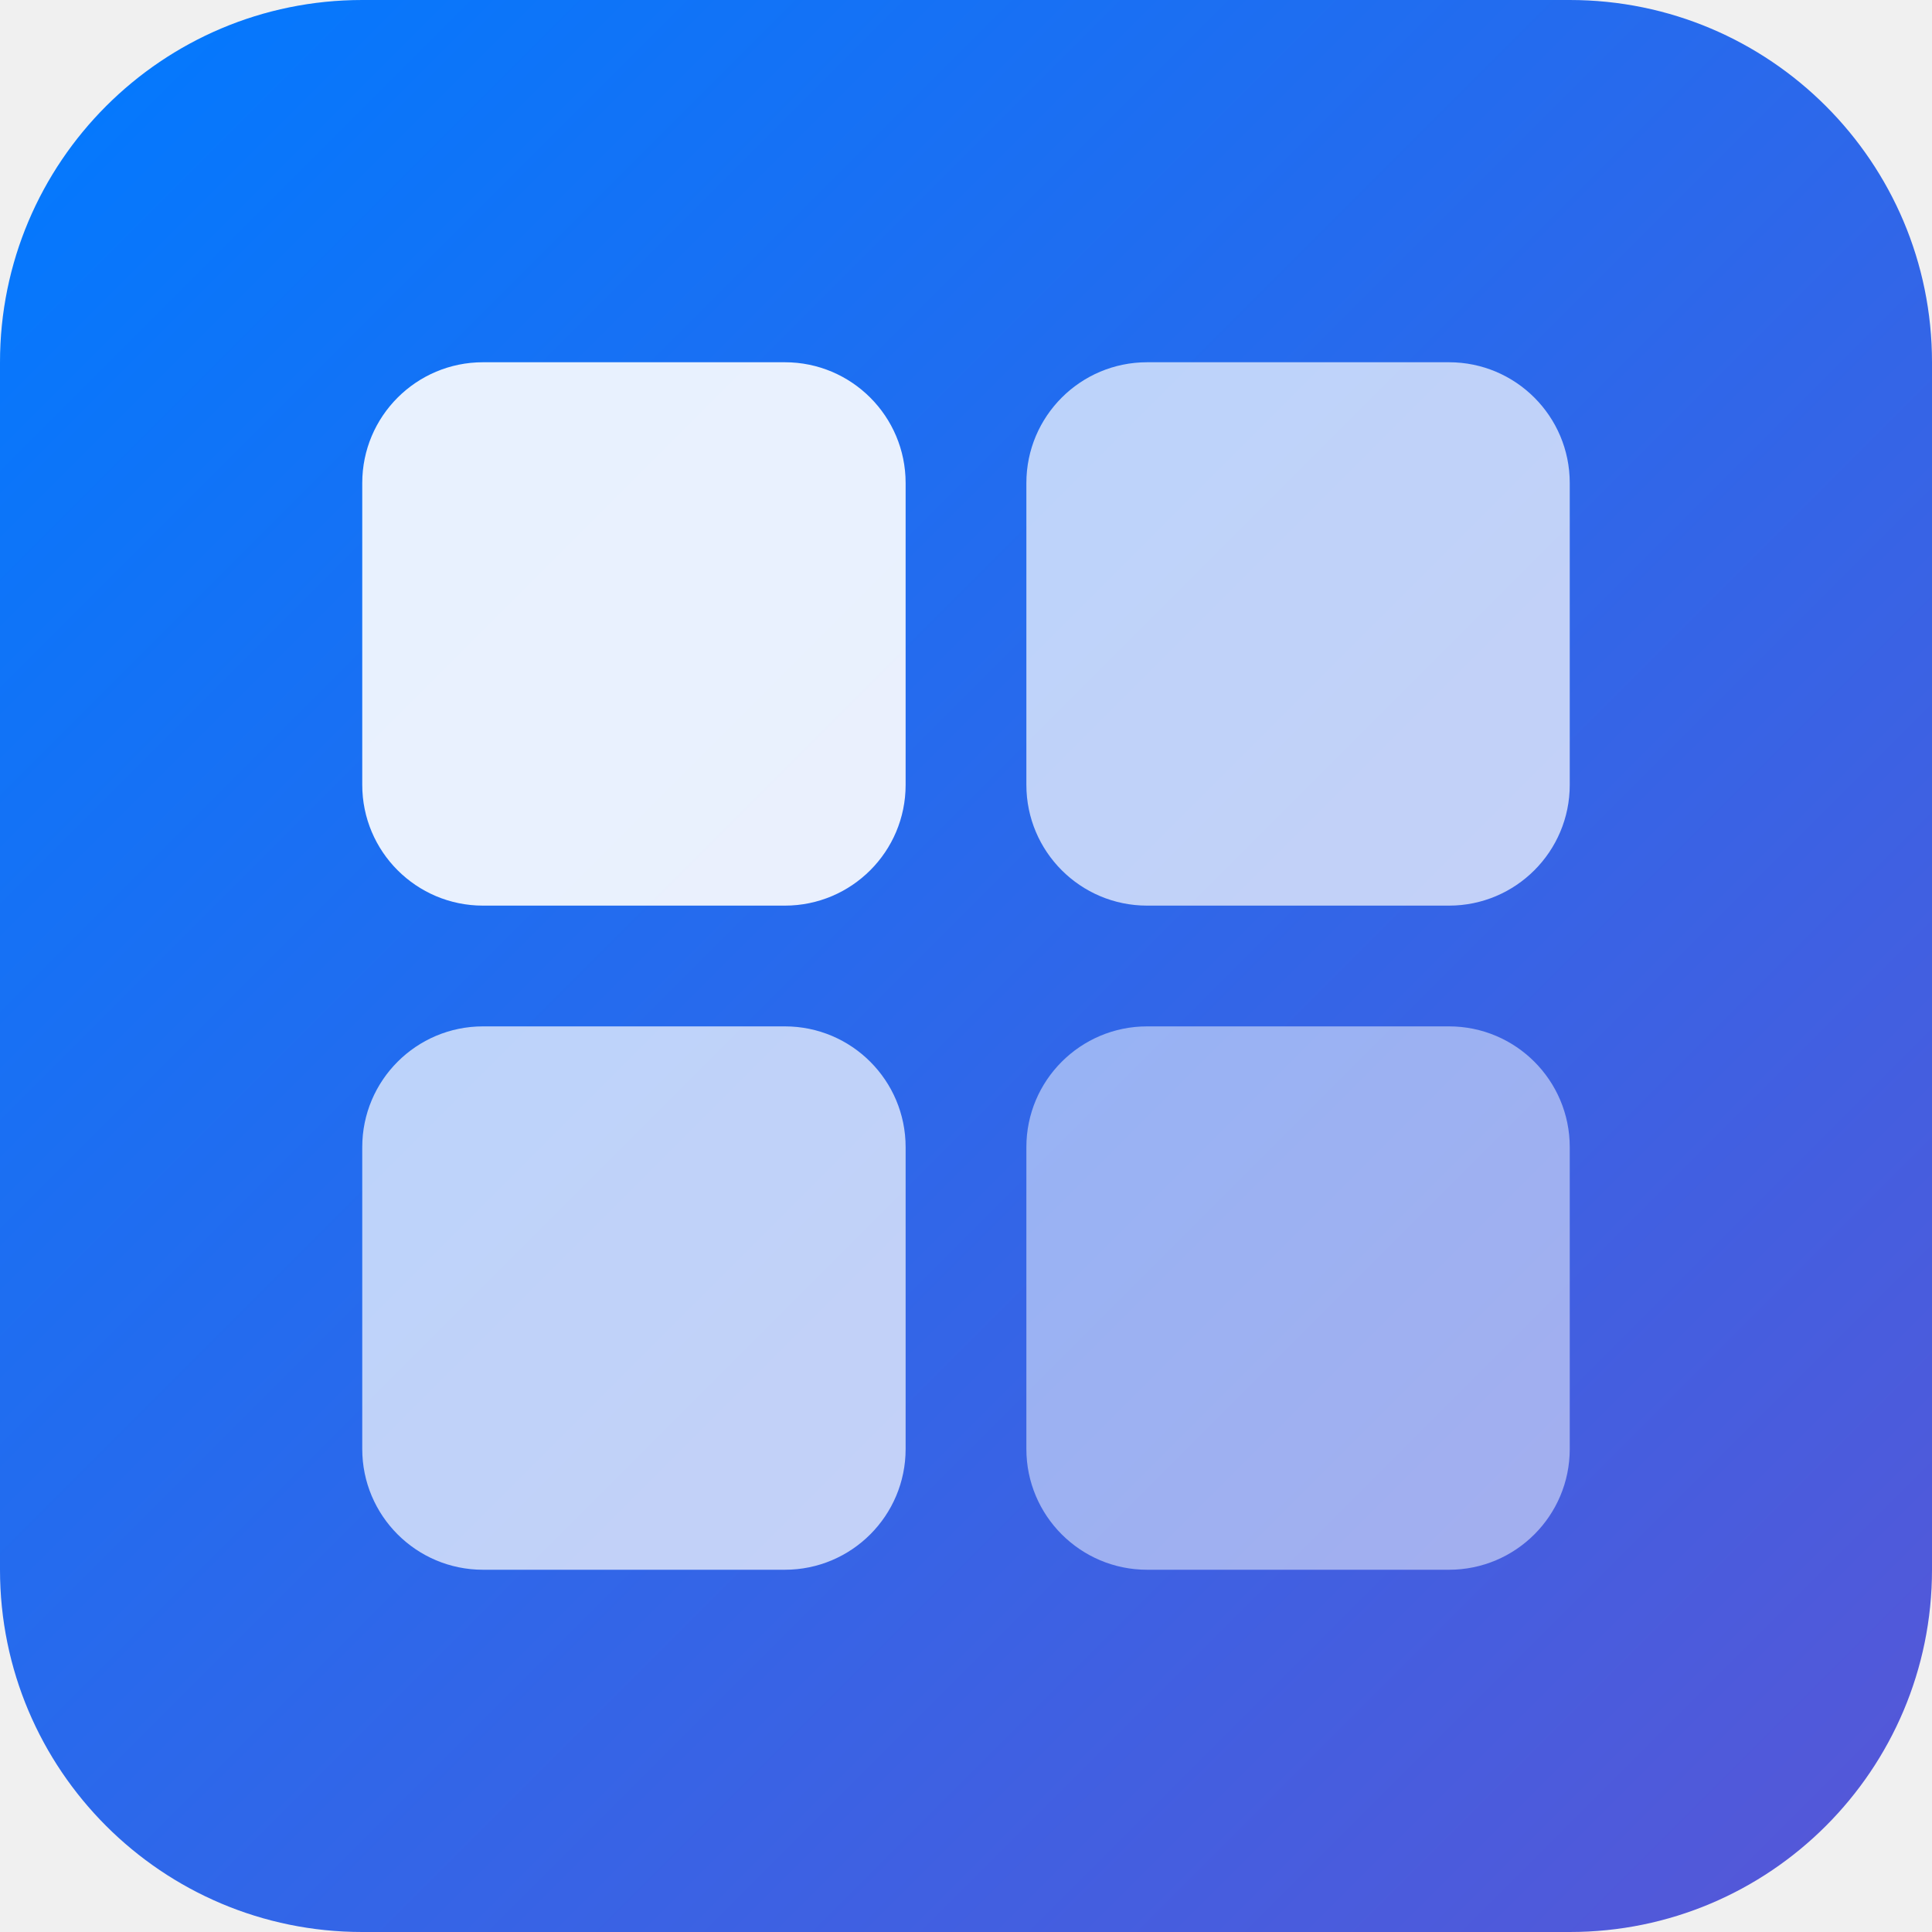
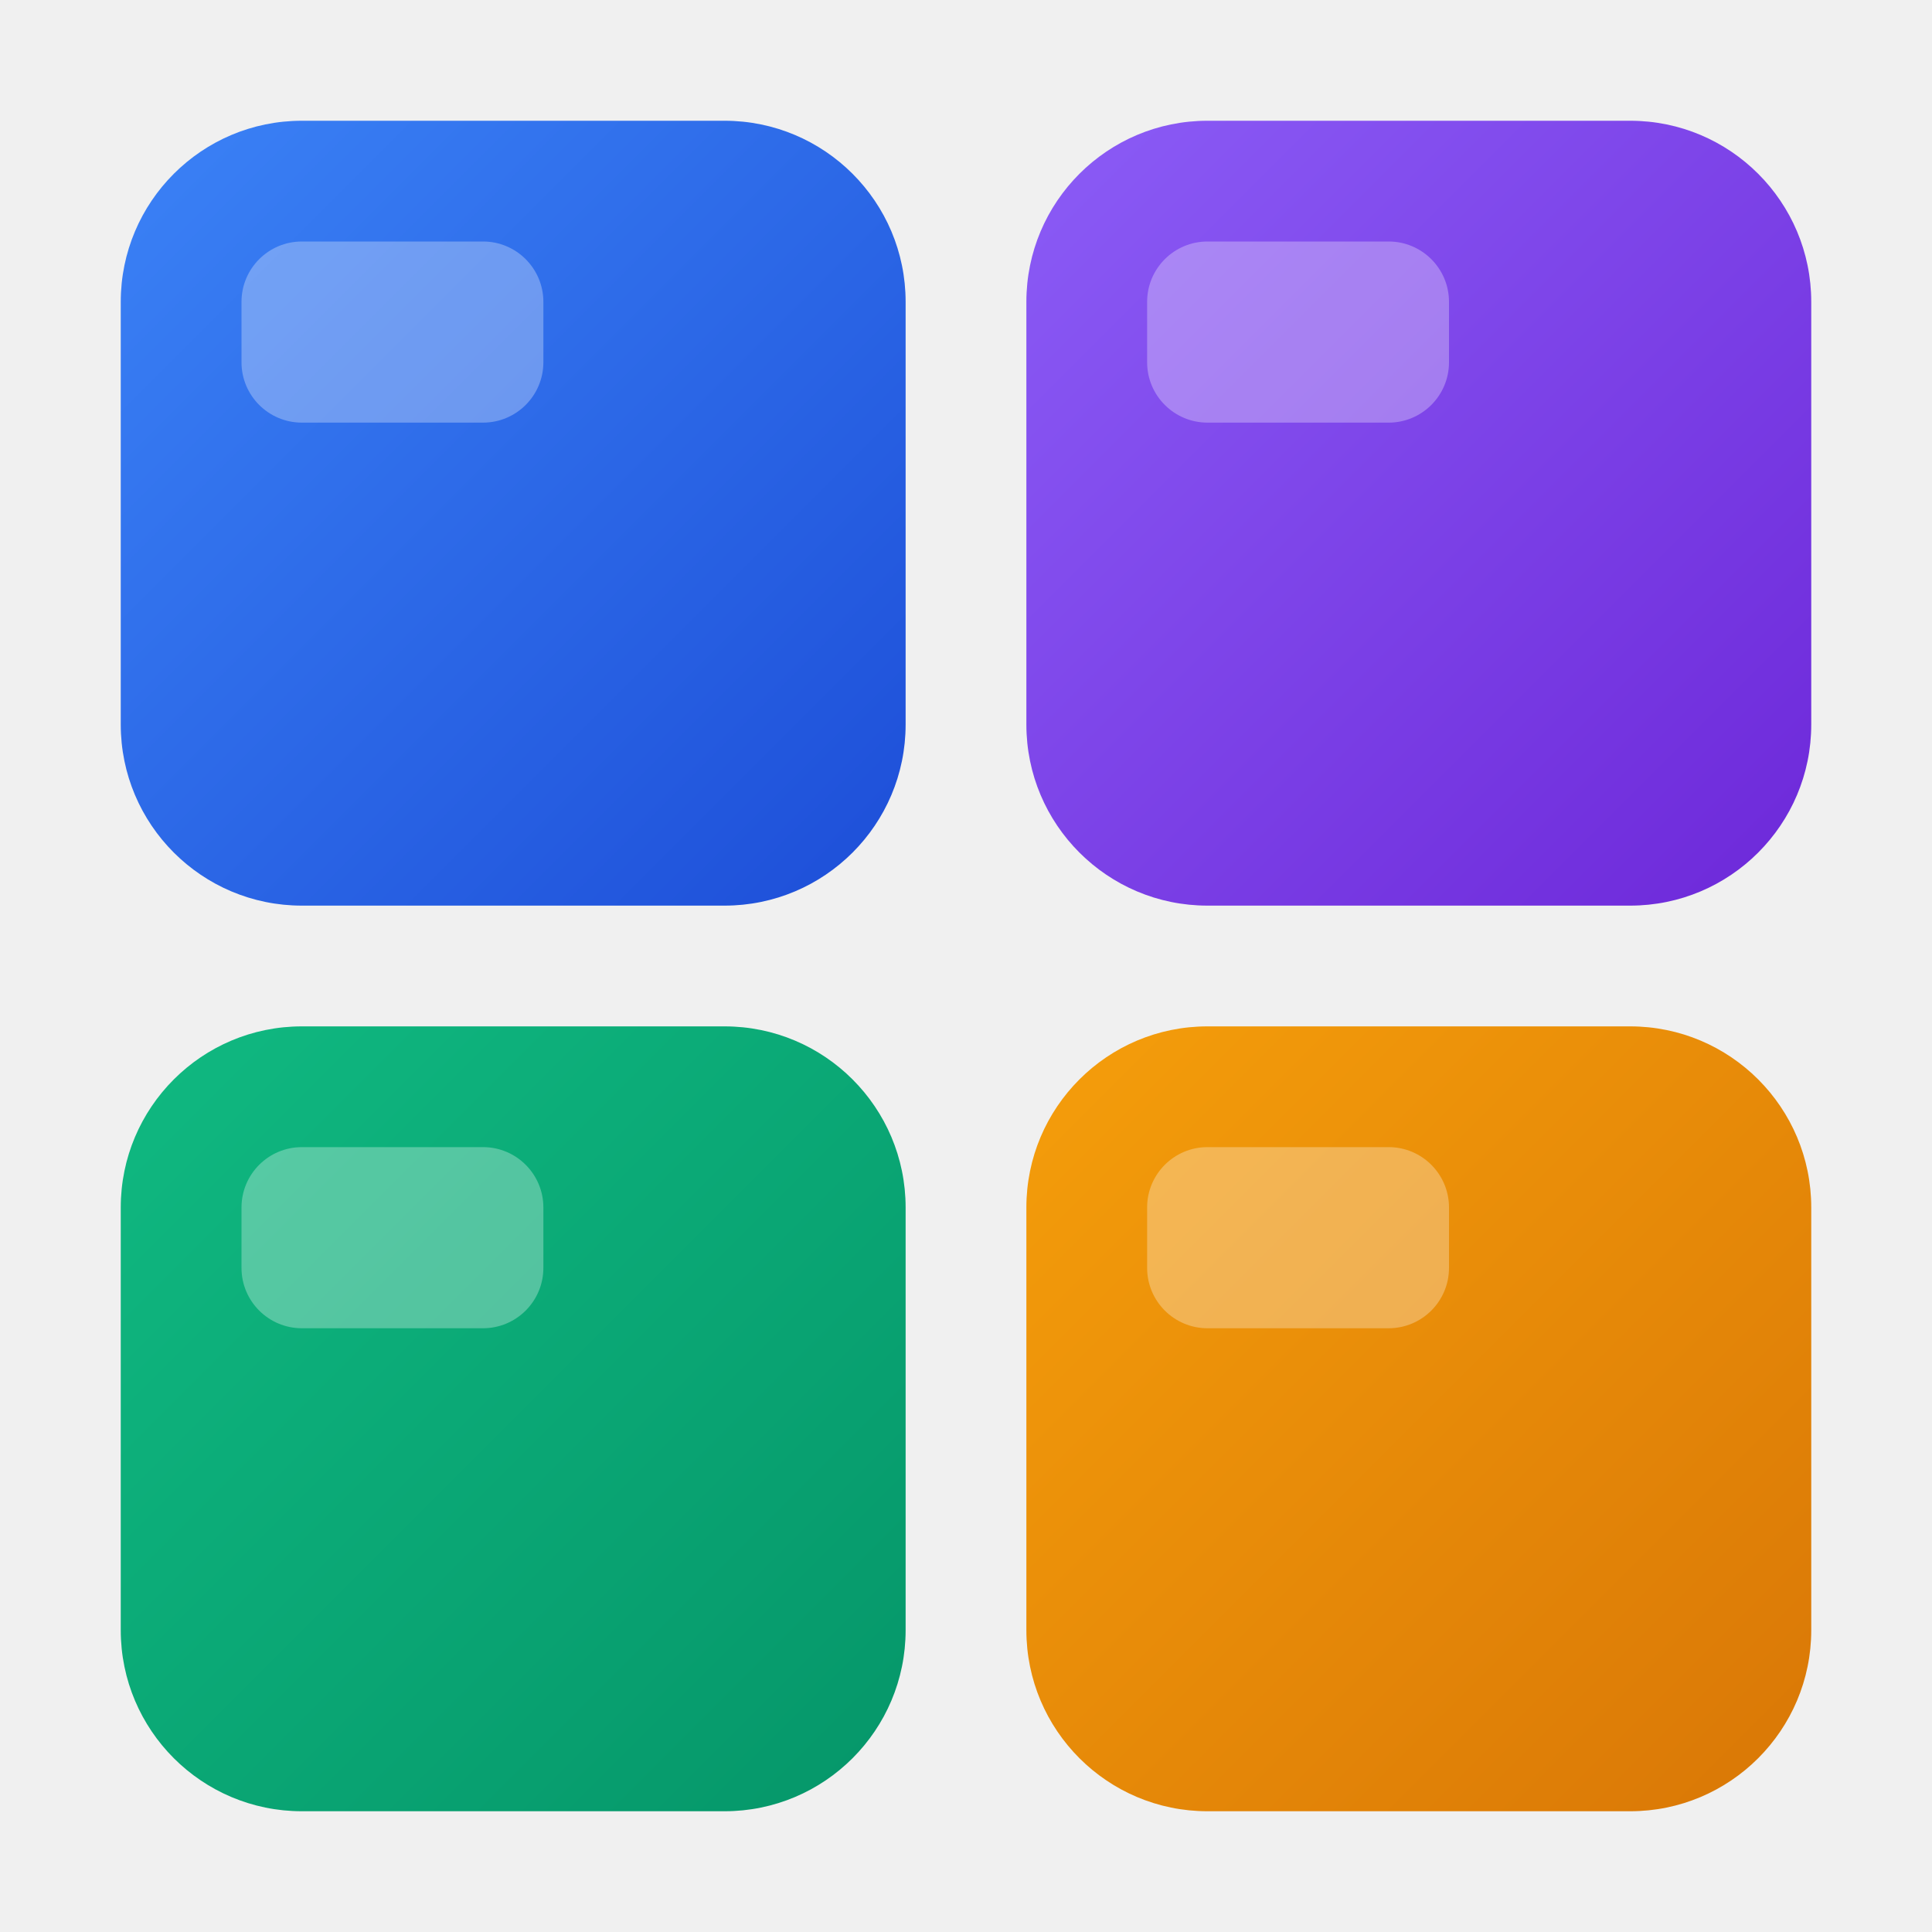
<svg xmlns="http://www.w3.org/2000/svg" viewBox="0 0 32 32">
  <defs>
-     <linearGradient id="grad" x1="0%" y1="0%" x2="100%" y2="100%">
-       <stop offset="0%" style="stop-color:#007AFF" />
-       <stop offset="100%" style="stop-color:#5856D6" />
+     <linearGradient id="blue" x1="0%" y1="0%" x2="100%" y2="100%">
+       <stop offset="0%" stop-color="#3B82F6" />
+       <stop offset="100%" stop-color="#1D4ED8" />
+     </linearGradient>
+     <linearGradient id="purple" x1="0%" y1="0%" x2="100%" y2="100%">
+       <stop offset="0%" stop-color="#8B5CF6" />
+       <stop offset="100%" stop-color="#6D28D9" />
+     </linearGradient>
+     <linearGradient id="green" x1="0%" y1="0%" x2="100%" y2="100%">
+       <stop offset="0%" stop-color="#10B981" />
+       <stop offset="100%" stop-color="#059669" />
+     </linearGradient>
+     <linearGradient id="orange" x1="0%" y1="0%" x2="100%" y2="100%">
+       <stop offset="0%" stop-color="#F59E0B" />
+       <stop offset="100%" stop-color="#D97706" />
    </linearGradient>
  </defs>
-   <rect width="32" height="32" rx="6" fill="url(#grad)" />
-   <rect x="6" y="6" width="9" height="9" rx="2" fill="white" opacity="0.9" />
-   <rect x="17" y="6" width="9" height="9" rx="2" fill="white" opacity="0.7" />
-   <rect x="6" y="17" width="9" height="9" rx="2" fill="white" opacity="0.7" />
-   <rect x="17" y="17" width="9" height="9" rx="2" fill="white" opacity="0.5" />
+   <rect x="2" y="2" width="13" height="13" rx="3" fill="url(#blue)" />
+   <rect x="17" y="2" width="13" height="13" rx="3" fill="url(#purple)" />
+   <rect x="2" y="17" width="13" height="13" rx="3" fill="url(#green)" />
+   <rect x="17" y="17" width="13" height="13" rx="3" fill="url(#orange)" />
+   <rect x="4" y="4" width="5" height="3" rx="1" fill="white" opacity="0.3" />
+   <rect x="19" y="4" width="5" height="3" rx="1" fill="white" opacity="0.3" />
+   <rect x="4" y="19" width="5" height="3" rx="1" fill="white" opacity="0.3" />
+   <rect x="19" y="19" width="5" height="3" rx="1" fill="white" opacity="0.3" />
</svg>
